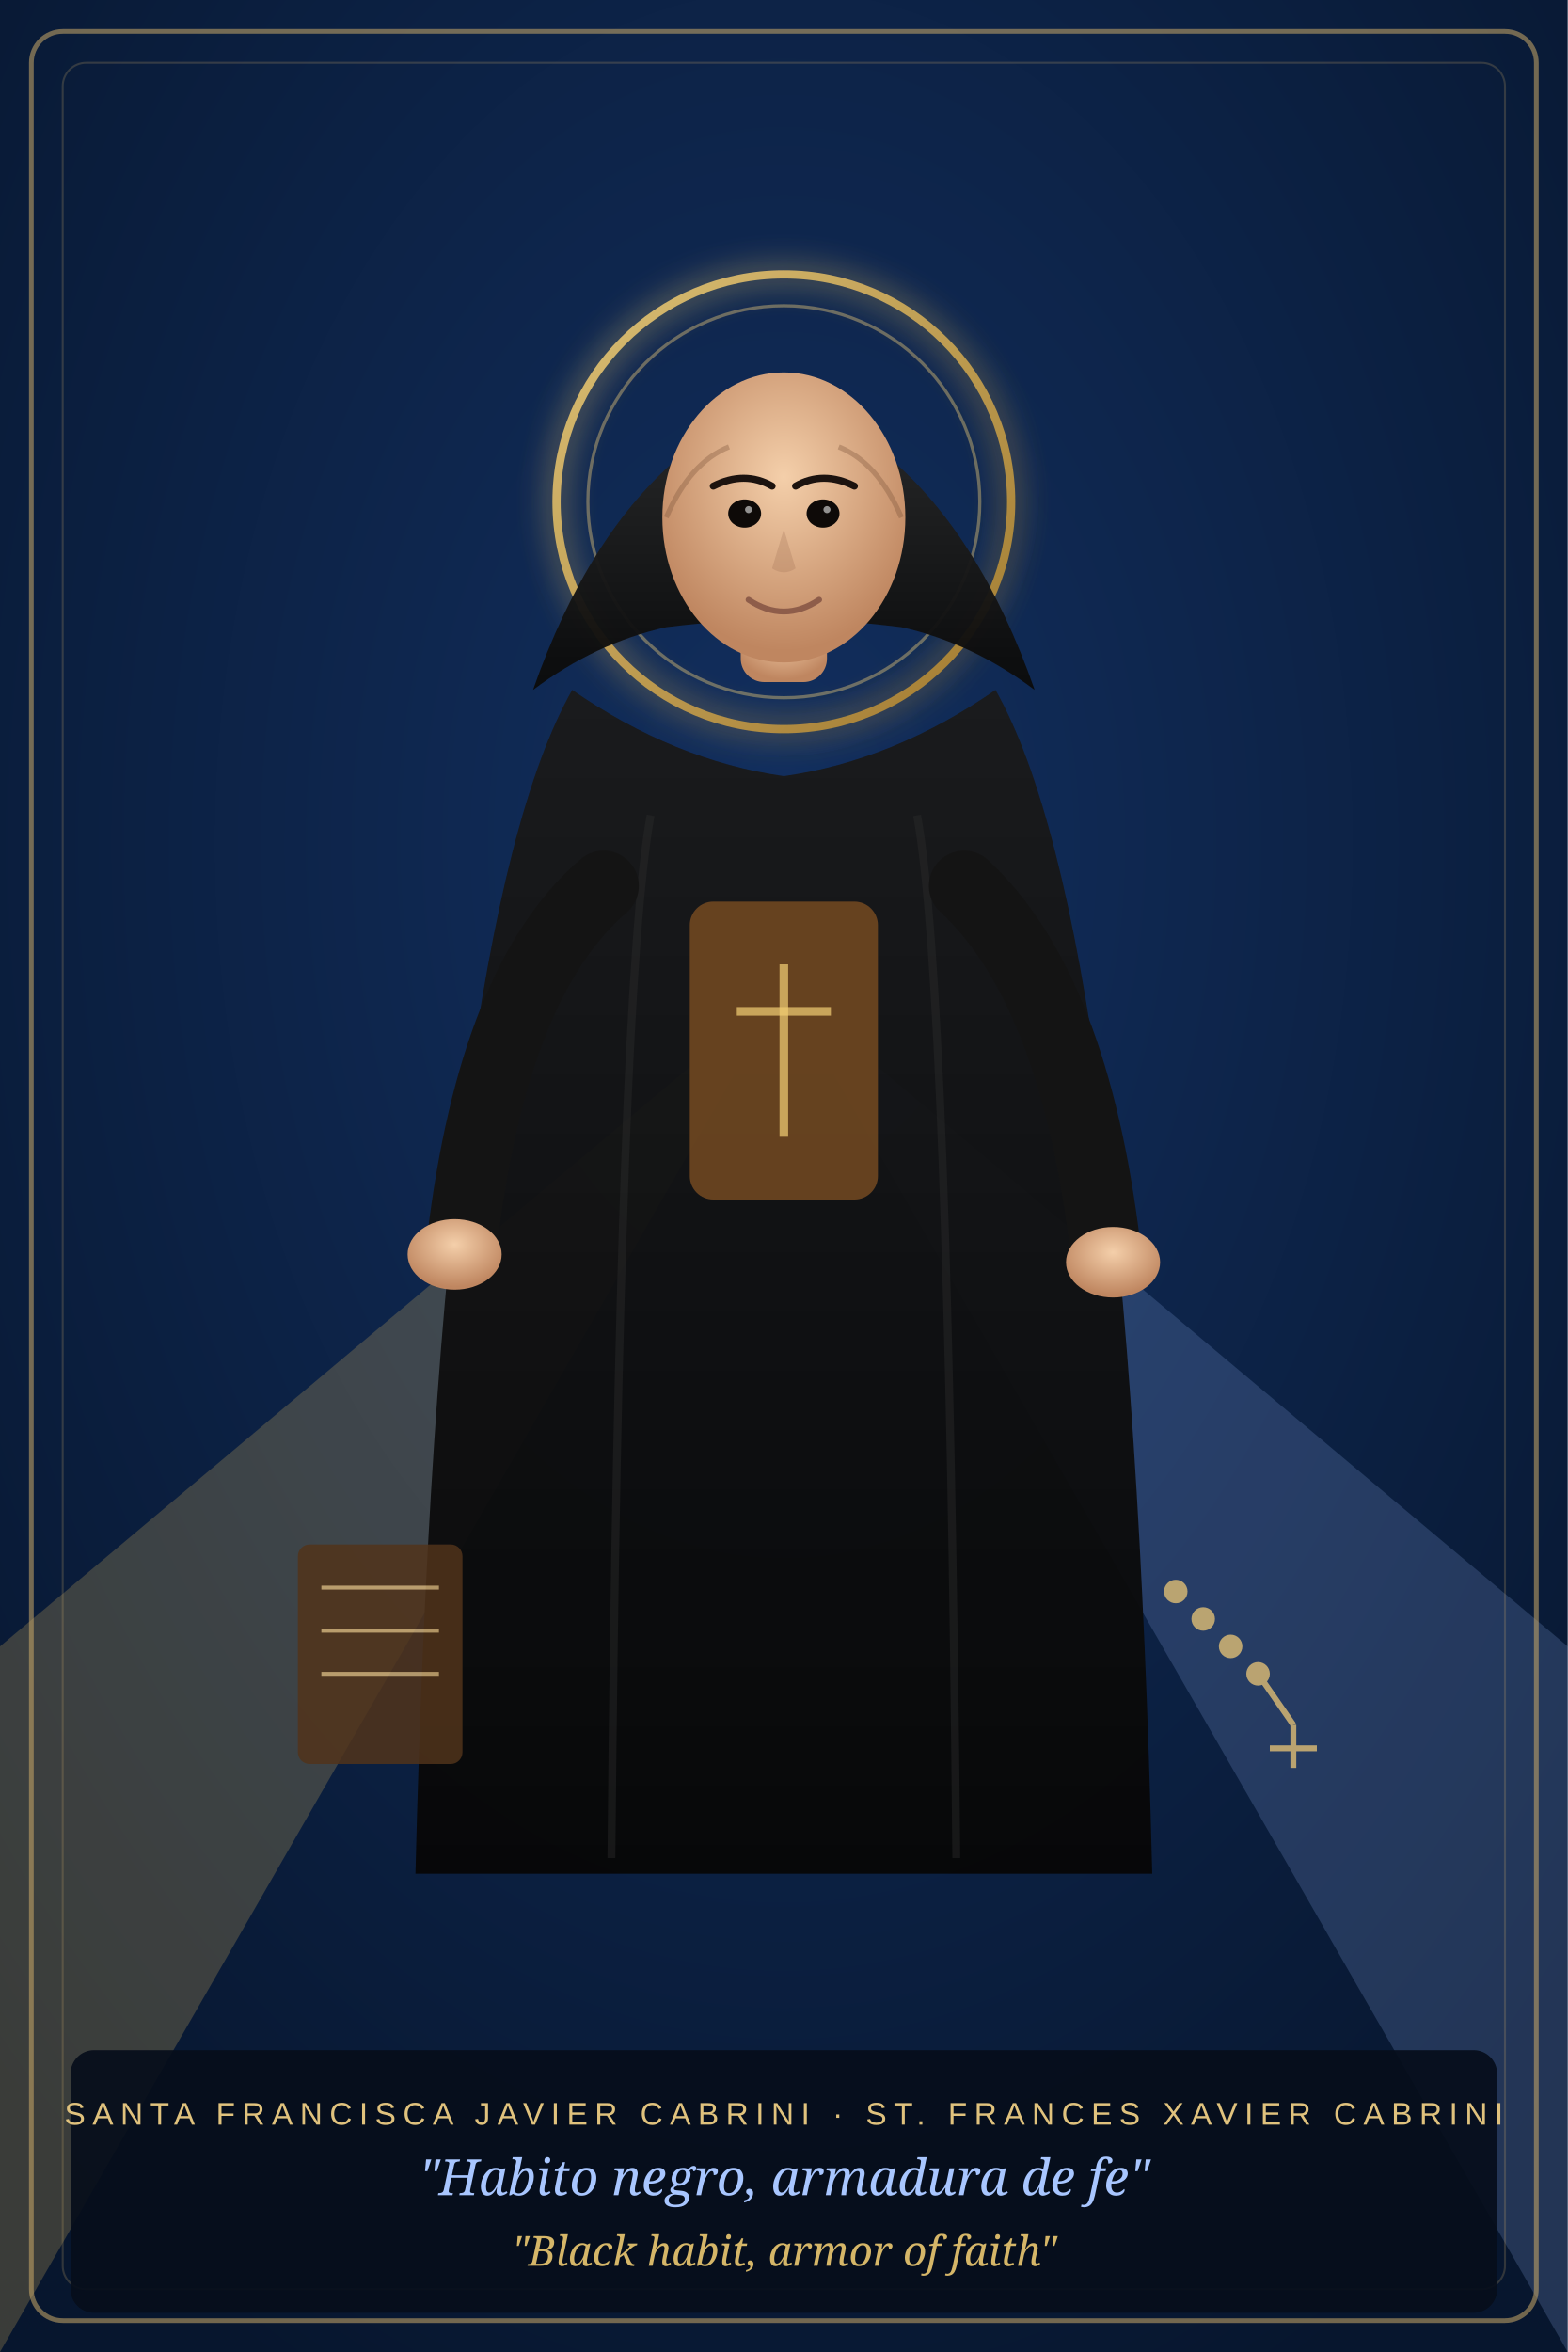
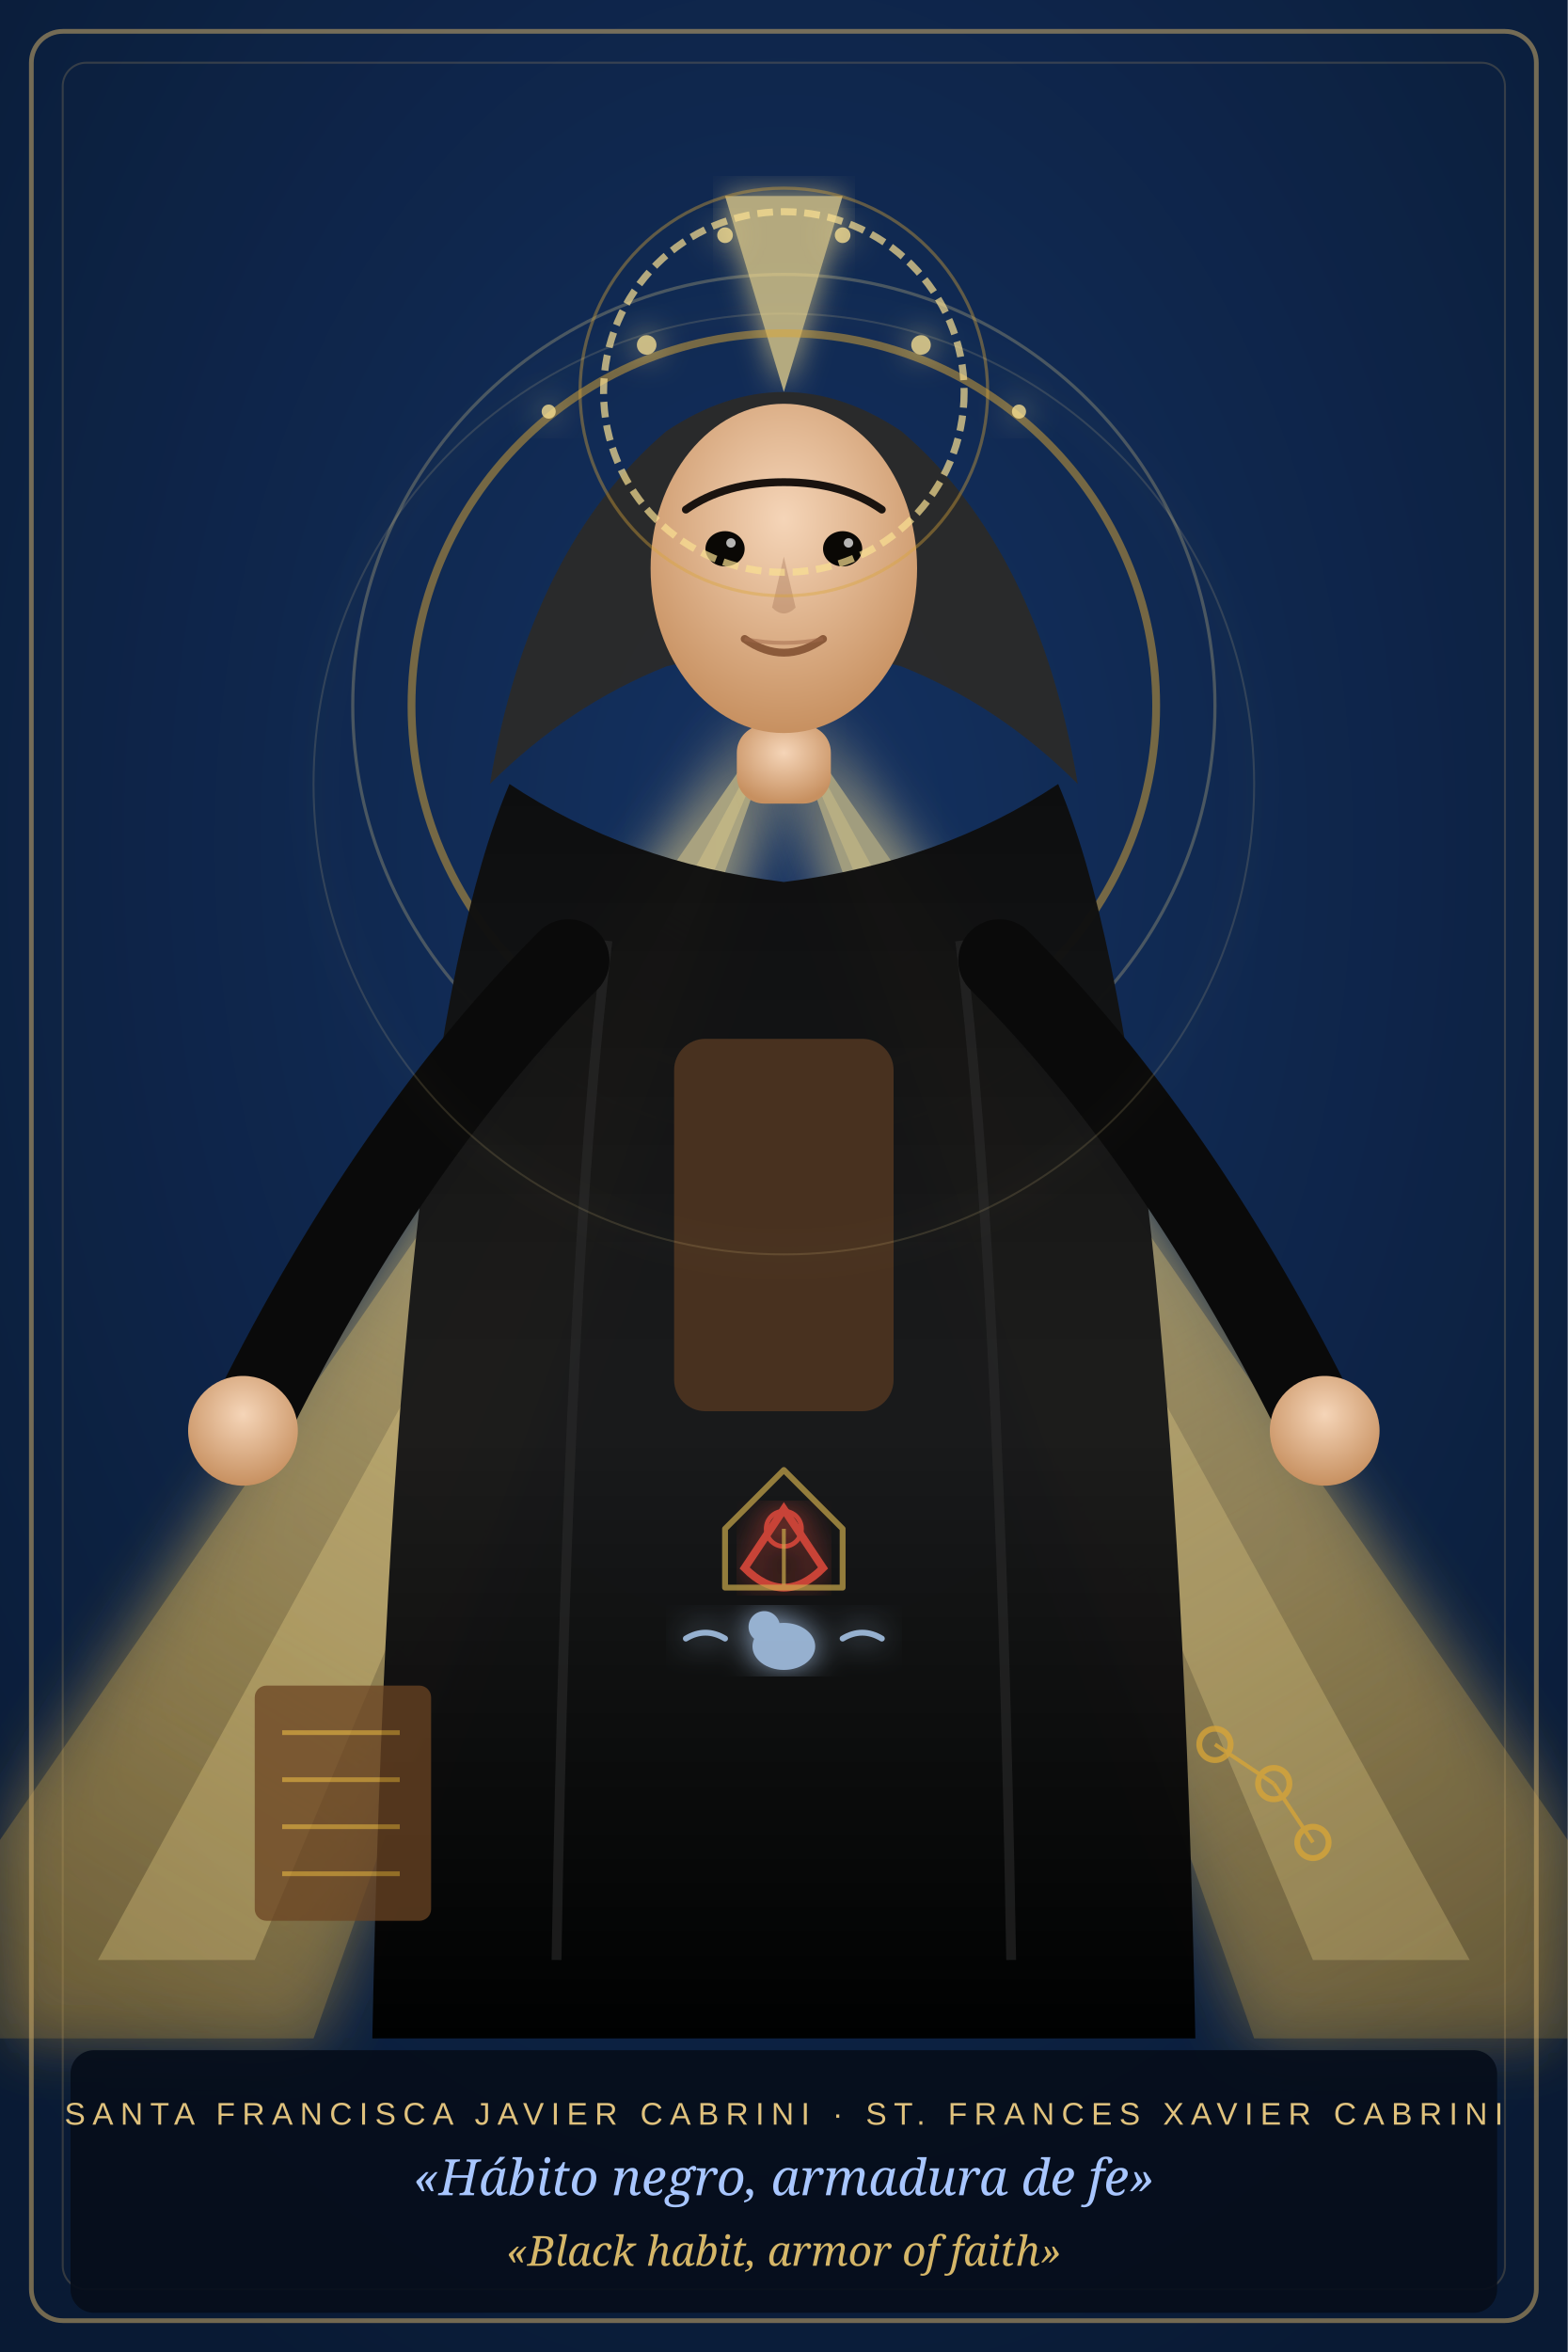
<svg xmlns="http://www.w3.org/2000/svg" viewBox="0 0 400 600">
  <defs>
    <radialGradient id="cb-bg" cx="50%" cy="36%" r="72%">
      <stop offset="0%" stop-color="#122f5f" />
      <stop offset="100%" stop-color="#07162e" />
    </radialGradient>
-     <linearGradient id="cb-gold" x1="0%" y1="0%" x2="100%" y2="100%">
-       <stop offset="0%" stop-color="#f2d07a" />
-       <stop offset="100%" stop-color="#b0822a" />
+     <linearGradient id="cb-ray-left" x1="50%" y1="0%" x2="10%" y2="100%">
+       <stop offset="0%" stop-color="#f9e091" stop-opacity="1" />
+       <stop offset="100%" stop-color="#d9a536" stop-opacity="0.3" />
+     </linearGradient>
+     <linearGradient id="cb-ray-right" x1="50%" y1="0%" x2="90%" y2="100%">
+       <stop offset="0%" stop-color="#f9e091" stop-opacity="1" />
+       <stop offset="100%" stop-color="#d9a536" stop-opacity="0.3" />
    </linearGradient>
    <linearGradient id="cb-habit" x1="0" y1="0" x2="0" y2="1">
-       <stop offset="0%" stop-color="#1a1a1a" />
-       <stop offset="100%" stop-color="#060606" />
+       <stop offset="0%" stop-color="#0d0d0d" />
+       <stop offset="50%" stop-color="#1a1a1a" />
+       <stop offset="100%" stop-color="#000000" />
    </linearGradient>
-     <linearGradient id="cb-veil" x1="0" y1="0" x2="0" y2="1">
-       <stop offset="0%" stop-color="#262626" />
-       <stop offset="100%" stop-color="#0a0a0a" />
-     </linearGradient>
-     <radialGradient id="cb-skin" cx="50%" cy="36%" r="60%">
-       <stop offset="0%" stop-color="#f4cfaa" />
-       <stop offset="100%" stop-color="#bf8660" />
+     <radialGradient id="cb-skin" cx="50%" cy="35%" r="65%">
+       <stop offset="0%" stop-color="#f5d5b8" />
+       <stop offset="100%" stop-color="#c79060" />
    </radialGradient>
-     <filter id="cb-glow" x="-30%" y="-30%" width="160%" height="160%">
+     <filter id="cb-glow">
+       <feGaussianBlur stdDeviation="8" result="b" />
+       <feMerge>
+         <feMergeNode in="b" />
+         <feMergeNode in="b" />
+         <feMergeNode in="SourceGraphic" />
+       </feMerge>
+     </filter>
+     <filter id="cb-light-glow">
      <feGaussianBlur stdDeviation="4" result="b" />
      <feMerge>
        <feMergeNode in="b" />
        <feMergeNode in="SourceGraphic" />
      </feMerge>
    </filter>
  </defs>
  <rect width="400" height="600" fill="url(#cb-bg)" />
-   <polygon points="200,252 0,600 0,420" fill="#d4b05a" opacity="0.25" />
-   <polygon points="200,252 400,420 400,600" fill="#8fb1f0" opacity="0.2" />
-   <circle cx="200" cy="128" r="58" fill="none" stroke="url(#cb-gold)" stroke-width="2.1" opacity="0.9" filter="url(#cb-glow)" />
-   <circle cx="200" cy="128" r="50" fill="none" stroke="#f2d07a" stroke-width="0.8" opacity="0.4" />
-   <path d="M146,176 Q112,236 106,478 L294,478 Q288,236 254,176 Q228,194 200,198 Q172,194 146,176 Z" fill="url(#cb-habit)" opacity="0.95" />
-   <path d="M166,208 Q158,252 156,474" stroke="#2a2a2a" stroke-width="2" opacity="0.45" fill="none" />
-   <path d="M234,208 Q242,252 244,474" stroke="#2a2a2a" stroke-width="2" opacity="0.45" fill="none" />
-   <path d="M136,176 Q150,136 174,116 Q200,102 226,116 Q250,136 264,176 Q248,164 230,160 Q214,158 200,158 Q186,158 170,160 Q152,164 136,176 Z" fill="url(#cb-veil)" opacity="0.96" />
-   <path d="M154,226 Q126,250 118,316" stroke="#141414" stroke-width="18" stroke-linecap="round" fill="none" />
-   <path d="M246,226 Q274,252 282,318" stroke="#141414" stroke-width="18" stroke-linecap="round" fill="none" />
-   <ellipse cx="116" cy="320" rx="12" ry="9" fill="url(#cb-skin)" />
-   <ellipse cx="284" cy="322" rx="12" ry="9" fill="url(#cb-skin)" />
-   <rect x="176" y="230" width="48" height="76" rx="6" fill="#6d4520" opacity="0.92" />
-   <line x1="200" y1="246" x2="200" y2="290" stroke="#f0cc72" stroke-width="2.2" opacity="0.72" />
-   <line x1="188" y1="258" x2="212" y2="258" stroke="#f0cc72" stroke-width="2.2" opacity="0.72" />
-   <rect x="189" y="156" width="22" height="18" rx="6" fill="url(#cb-skin)" />
-   <ellipse cx="200" cy="132" rx="31" ry="37" fill="url(#cb-skin)" />
-   <path d="M170,132 Q176,118 186,114" stroke="#7c5238" stroke-width="1.3" opacity="0.35" fill="none" />
-   <path d="M230,132 Q224,118 214,114" stroke="#7c5238" stroke-width="1.3" opacity="0.35" fill="none" />
-   <path d="M182,124 Q190,120 197,124" stroke="#1c130f" stroke-width="1.8" fill="none" stroke-linecap="round" />
-   <path d="M203,124 Q210,120 218,124" stroke="#1c130f" stroke-width="1.8" fill="none" stroke-linecap="round" />
-   <ellipse cx="190" cy="131" rx="4.2" ry="3.6" fill="#0e0a08" />
-   <ellipse cx="210" cy="131" rx="4.2" ry="3.6" fill="#0e0a08" />
-   <circle cx="191" cy="130" r="0.9" fill="#fff" opacity="0.55" />
-   <circle cx="211" cy="130" r="0.9" fill="#fff" opacity="0.55" />
-   <path d="M200,135 L197,145 Q200,147 203,145 Z" fill="#9a6a4f" opacity="0.25" />
-   <path d="M191,153 Q200,159 209,153" stroke="#8e5d4a" stroke-width="1.5" fill="none" stroke-linecap="round" />
-   <g opacity="0.84">
-     <rect x="76" y="394" width="42" height="56" rx="3" fill="#51331a" />
-     <line x1="82" y1="405" x2="112" y2="405" stroke="#cfad74" stroke-width="1" />
-     <line x1="82" y1="416" x2="112" y2="416" stroke="#cfad74" stroke-width="1" />
-     <line x1="82" y1="427" x2="112" y2="427" stroke="#cfad74" stroke-width="1" />
+   <rect width="400" height="600" fill="#2a4a7a" opacity="0.08" />
+   <polygon points="200,180 -35,520 80,520" fill="url(#cb-ray-left)" filter="url(#cb-glow)" opacity="0.65" />
+   <polygon points="200,180 25,500 65,500" fill="#f9e091" opacity="0.28" />
+   <polygon points="200,180 435,520 320,520" fill="url(#cb-ray-right)" filter="url(#cb-glow)" opacity="0.62" />
+   <polygon points="200,180 375,500 335,500" fill="#f9e091" opacity="0.25" />
+   <polygon points="200,100 185,50 215,50" fill="#f9e091" filter="url(#cb-light-glow)" opacity="0.70" />
+   <circle cx="200" cy="180" r="95" fill="none" stroke="#d9a536" stroke-width="2" opacity="0.5" />
+   <circle cx="200" cy="180" r="110" fill="none" stroke="#f9e091" stroke-width="0.8" opacity="0.25" />
+   <path d="M130,200 Q100,270 95,520 L305,520 Q300,270 270,200 Q240,220 200,225 Q160,220 130,200 Z" fill="url(#cb-habit)" opacity="0.98" />
+   <path d="M155,240 Q145,320 142,500" stroke="#2a2a2a" stroke-width="2.5" opacity="0.6" fill="none" />
+   <path d="M245,240 Q255,320 258,500" stroke="#2a2a2a" stroke-width="2.5" opacity="0.6" fill="none" />
+   <path d="M125,200 Q135,140 170,110 Q200,90 230,110 Q265,140 275,200 Q255,180 230,170 Q210,165 200,165 Q190,165 170,170 Q145,180 125,200 Z" fill="#2a2a2a" opacity="0.96" />
+   <path d="M145,245 Q100,290 65,360" stroke="#0a0a0a" stroke-width="21" stroke-linecap="round" fill="none" />
+   <circle cx="62" cy="365" r="14" fill="url(#cb-skin)" />
+   <path d="M255,245 Q300,290 335,360" stroke="#0a0a0a" stroke-width="21" stroke-linecap="round" fill="none" />
+   <circle cx="338" cy="365" r="14" fill="url(#cb-skin)" />
+   <rect x="172" y="265" width="56" height="95" rx="8" fill="#4a3220" opacity="0.95" />
+   <line x1="200" y1="285" x2="200" y2="340" stroke="#f9e091" stroke-width="2.5" opacity="0.88" filter="url(#cb-light-glow)" />
+   <line x1="183" y1="310" x2="217" y2="310" stroke="#f9e091" stroke-width="2.5" opacity="0.88" filter="url(#cb-light-glow)" />
+   <rect x="188" y="185" width="24" height="20" rx="7" fill="url(#cb-skin)" />
+   <ellipse cx="200" cy="145" rx="34" ry="42" fill="url(#cb-skin)" />
+   <path d="M175,130 Q185,123 200,123 Q215,123 225,130" stroke="#1a130f" stroke-width="2" fill="none" stroke-linecap="round" />
+   <ellipse cx="185" cy="140" rx="5" ry="4.5" fill="#0a0805" />
+   <ellipse cx="215" cy="140" rx="5" ry="4.5" fill="#0a0805" />
+   <circle cx="186.5" cy="138.5" r="1.2" fill="#fff" opacity="0.7" />
+   <circle cx="216.5" cy="138.5" r="1.2" fill="#fff" opacity="0.7" />
+   <path d="M200,142 L197,155 Q200,158 203,155 Z" fill="#9d6e50" opacity="0.35" />
+   <path d="M190,163 Q200,170 210,163" stroke="#8b5a3a" stroke-width="2" fill="none" stroke-linecap="round" />
+   <path d="M190,163 Q200,165 210,163" stroke="#a0674a" stroke-width="1" opacity="0.5" fill="none" />
+   <circle cx="200" cy="100" r="46" fill="none" stroke="#f9e091" stroke-width="1.8" opacity="0.7" stroke-dasharray="4,2" />
+   <circle cx="200" cy="100" r="52" fill="none" stroke="#d9a536" stroke-width="0.8" opacity="0.4" />
+   <g fill="#f9e091" opacity="0.8" filter="url(#cb-light-glow)">
+     <circle cx="165" cy="88" r="2.5" />
+     <circle cx="235" cy="88" r="2.5" />
+     <circle cx="185" cy="60" r="2" />
+     <circle cx="215" cy="60" r="2" />
+     <circle cx="140" cy="105" r="1.8" />
+     <circle cx="260" cy="105" r="1.8" />
  </g>
-   <g opacity="0.84">
-     <circle cx="300" cy="406" r="3" fill="#d6b773" />
-     <circle cx="307" cy="413" r="3" fill="#d6b773" />
-     <circle cx="314" cy="420" r="3" fill="#d6b773" />
-     <circle cx="321" cy="427" r="3" fill="#d6b773" />
-     <line x1="321" y1="427" x2="330" y2="440" stroke="#d6b773" stroke-width="1.5" />
-     <line x1="330" y1="440" x2="330" y2="451" stroke="#d6b773" stroke-width="1.5" />
-     <line x1="324" y1="446" x2="336" y2="446" stroke="#d6b773" stroke-width="1.5" />
+   <g opacity="0.85" filter="url(#cb-light-glow)">
+     <path d="M200,385 L210,400 Q200,410 190,400 Z" fill="none" stroke="#e74c3c" stroke-width="2" />
+     <circle cx="200" cy="390" r="4.5" fill="none" stroke="#e74c3c" stroke-width="1.2" />
+   </g>
+   <g opacity="0.75">
+     <rect x="65" y="430" width="45" height="60" rx="3" fill="#6b4423" />
+     <line x1="72" y1="442" x2="102" y2="442" stroke="#d9a536" stroke-width="1.2" opacity="0.8" />
+     <line x1="72" y1="454" x2="102" y2="454" stroke="#d9a536" stroke-width="1.2" opacity="0.8" />
+     <line x1="72" y1="466" x2="102" y2="466" stroke="#d9a536" stroke-width="1.2" opacity="0.8" />
+     <line x1="72" y1="478" x2="102" y2="478" stroke="#d9a536" stroke-width="1.2" opacity="0.8" />
+   </g>
+   <g opacity="0.75">
+     <circle cx="310" cy="445" r="4" fill="none" stroke="#d9a536" stroke-width="1.5" />
+     <circle cx="325" cy="455" r="4" fill="none" stroke="#d9a536" stroke-width="1.5" />
+     <circle cx="335" cy="470" r="4" fill="none" stroke="#d9a536" stroke-width="1.5" />
+     <line x1="310" y1="445" x2="325" y2="455" stroke="#d9a536" stroke-width="1" />
+     <line x1="325" y1="455" x2="335" y2="470" stroke="#d9a536" stroke-width="1" />
+   </g>
+   <g opacity="0.8" filter="url(#cb-light-glow)">
+     <ellipse cx="200" cy="420" rx="8" ry="6" fill="#b8d8ff" />
+     <circle cx="195" cy="415" r="4" fill="#b8d8ff" />
+     <path d="M185,418 Q180,415 175,418" stroke="#b8d8ff" stroke-width="1.5" fill="none" stroke-linecap="round" />
+     <path d="M215,418 Q220,415 225,418" stroke="#b8d8ff" stroke-width="1.5" fill="none" stroke-linecap="round" />
+   </g>
+   <g opacity="0.7">
+     <path d="M200,375 L185,390 L185,405 L215,405 L215,390 Z" fill="none" stroke="#c9a84c" stroke-width="1.5" stroke-linejoin="round" />
+     <line x1="200" y1="390" x2="200" y2="405" stroke="#c9a84c" stroke-width="1" />
  </g>
  <rect x="8" y="8" width="384" height="584" rx="8" fill="none" stroke="#cbaa68" stroke-width="1.2" opacity="0.55" />
  <rect x="16" y="16" width="368" height="568" rx="6" fill="none" stroke="#cbaa68" stroke-width="0.5" opacity="0.22" />
  <rect x="18" y="523" width="364" height="67" rx="6" fill="#050d1a" opacity="0.92" />
  <text x="200" y="542" text-anchor="middle" font-family="Arial,sans-serif" font-size="8" fill="#e0c27d" letter-spacing="1.8">SANTA FRANCISCA JAVIER CABRINI · ST. FRANCES XAVIER CABRINI</text>
-   <text x="200" y="560" text-anchor="middle" font-family="Georgia,serif" font-size="12.8" fill="#a8c6ff" font-style="italic">"Habito negro, armadura de fe"</text>
-   <text x="200" y="578" text-anchor="middle" font-family="Georgia,serif" font-size="10.6" fill="#f0cc72" font-style="italic" opacity="0.88">"Black habit, armor of faith"</text>
+   <text x="200" y="560" text-anchor="middle" font-family="Georgia,serif" font-size="12.8" fill="#a8c6ff" font-style="italic">«Hábito negro, armadura de fe»</text>
+   <text x="200" y="578" text-anchor="middle" font-family="Georgia,serif" font-size="10.6" fill="#f0cc72" font-style="italic" opacity="0.88">«Black habit, armor of faith»</text>
+   <circle cx="200" cy="200" r="120" fill="none" stroke="#f9e091" stroke-width="0.5" opacity="0.15" filter="url(#cb-light-glow)" />
</svg>
